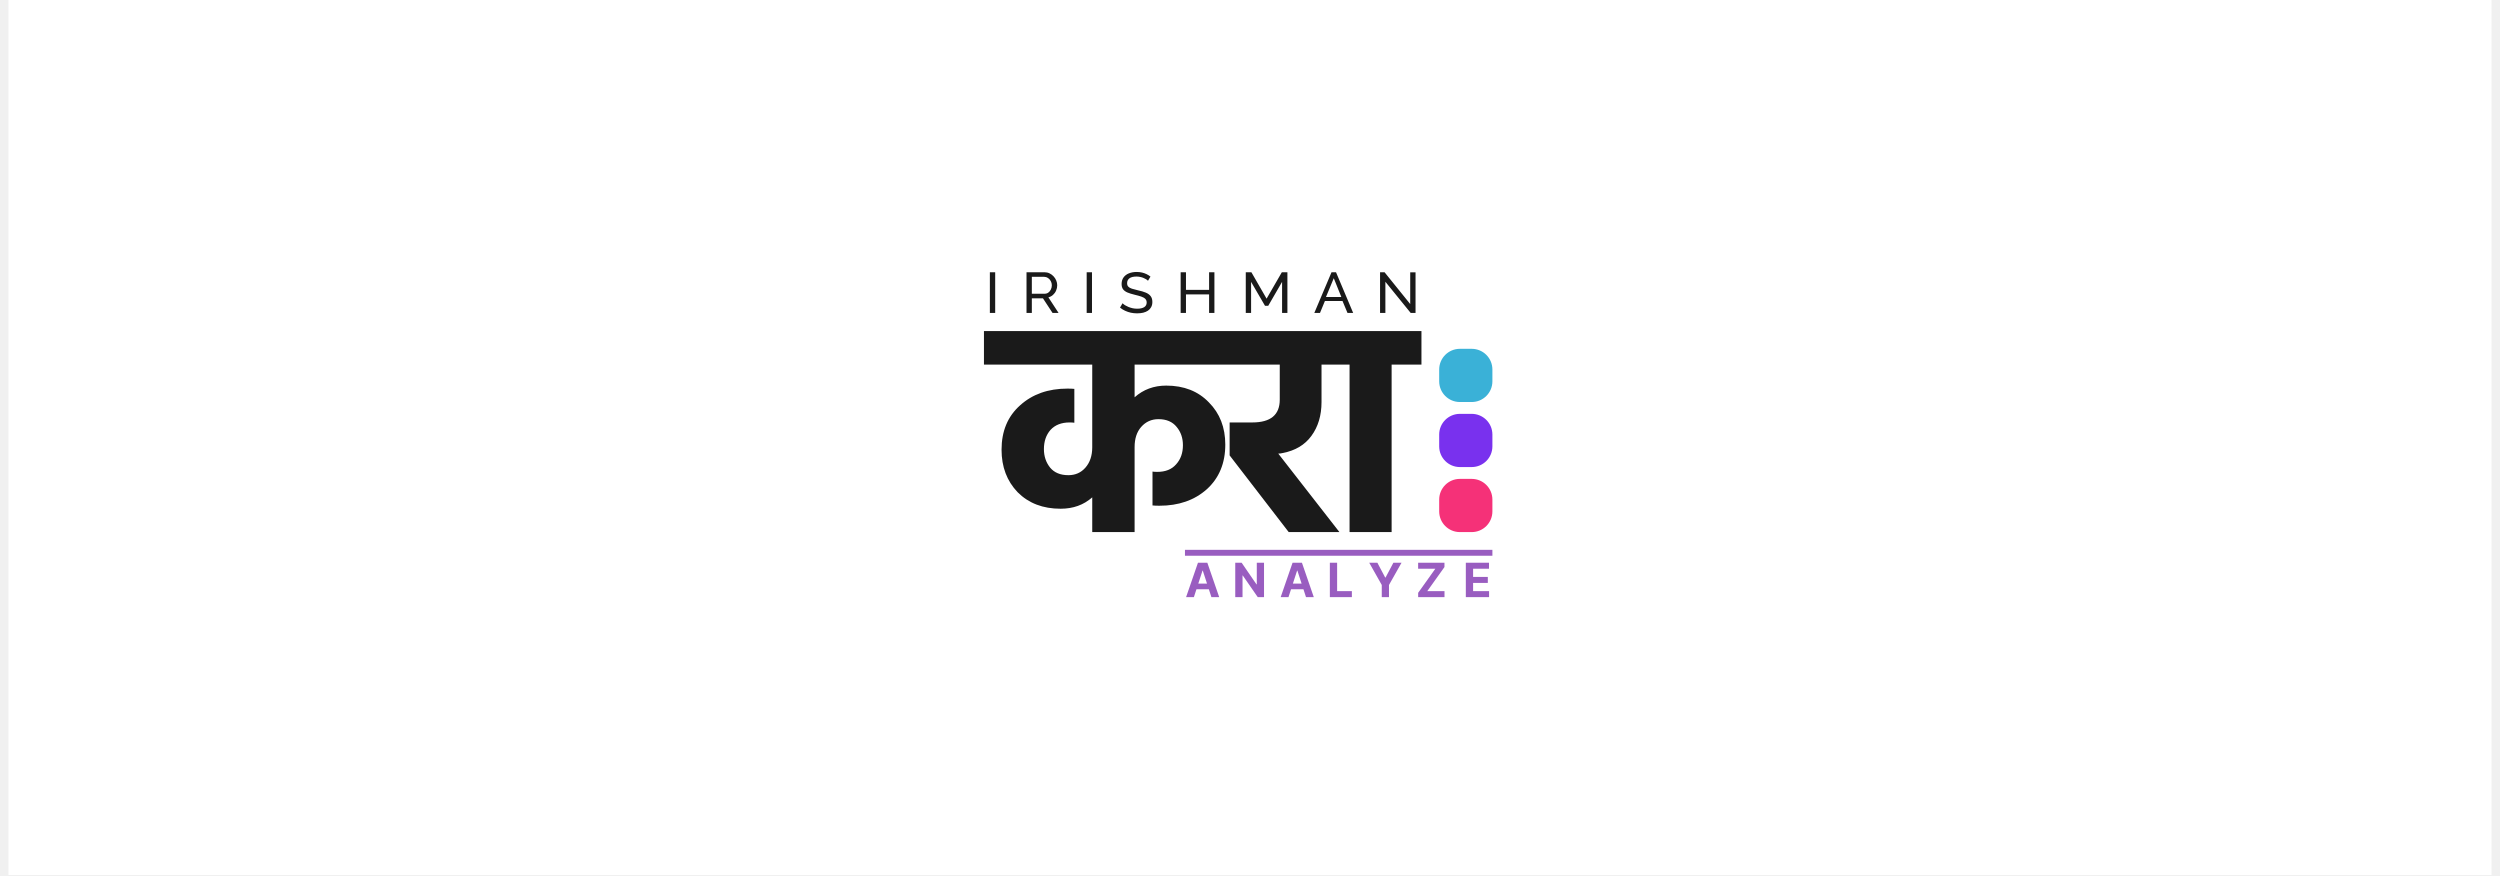
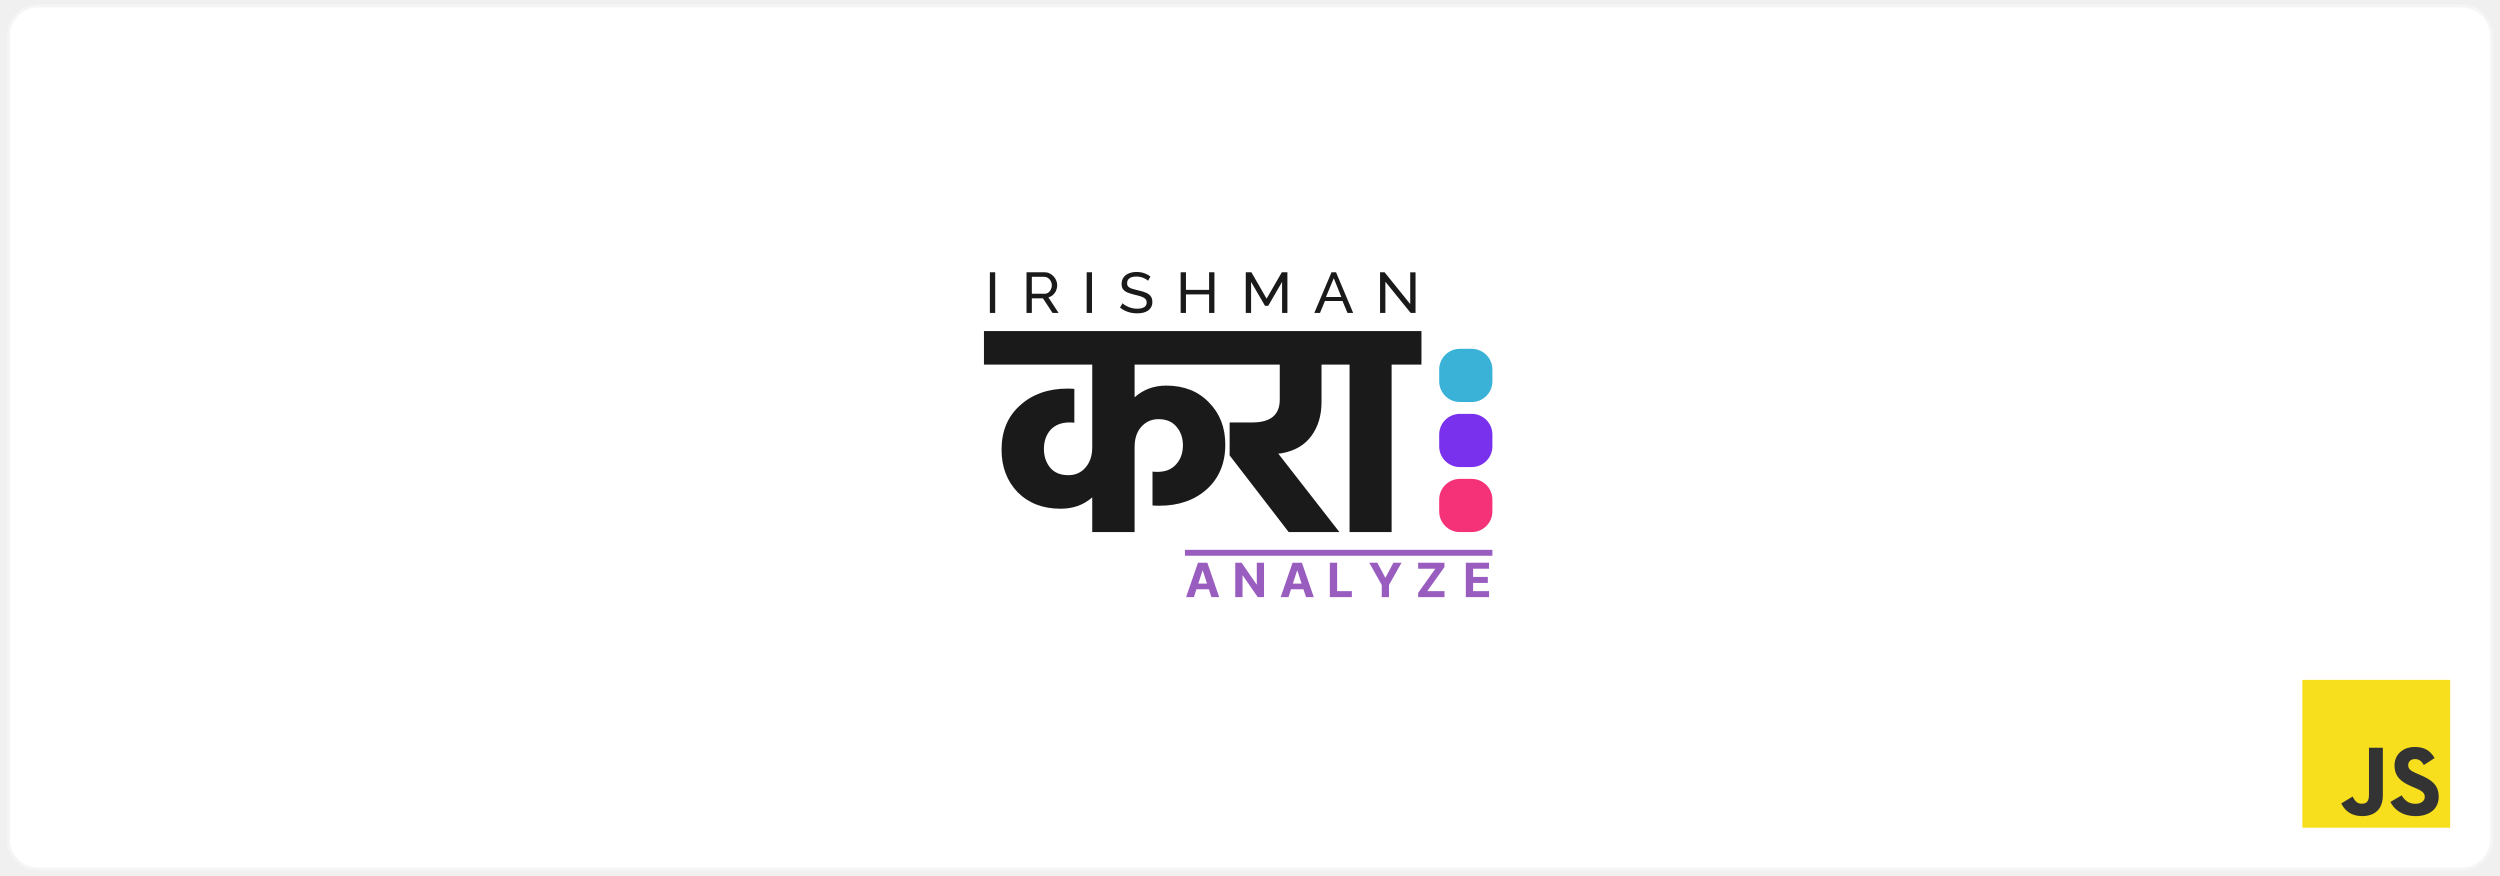
<svg xmlns="http://www.w3.org/2000/svg" width="1200" height="420" viewBox="-160 -40 420 148" fill="none">
-   <rect x="-160" y="-40" width="420" height="148" fill="#ffffff" />
+   <rect style="stroke: #f5f5f5; stroke-width: 0.5;" rx="5" x="-160" y="-39" width="420" height="146" fill="#ffffff" />
  <path d="M48.847 21.675H30.481V27.198C31.961 25.881 33.744 25.222 35.829 25.222C38.823 25.222 41.228 26.168 43.045 28.06C44.895 29.918 45.82 32.299 45.82 35.204C45.82 38.346 44.777 40.862 42.692 42.754C40.606 44.612 37.932 45.541 34.669 45.541C34.164 45.541 33.778 45.524 33.508 45.49V39.764C33.71 39.798 33.979 39.815 34.316 39.815C35.695 39.815 36.755 39.393 37.495 38.548C38.268 37.704 38.655 36.623 38.655 35.306C38.655 34.089 38.302 33.059 37.595 32.215C36.889 31.336 35.863 30.897 34.517 30.897C33.34 30.897 32.365 31.336 31.591 32.215C30.851 33.059 30.481 34.191 30.481 35.609V50H23.316V44.122C21.87 45.406 20.087 46.048 17.968 46.048C14.974 46.048 12.552 45.119 10.702 43.261C8.885 41.369 7.977 38.971 7.977 36.066C7.977 32.924 9.02 30.424 11.105 28.566C13.191 26.675 15.865 25.729 19.128 25.729C19.599 25.729 19.986 25.746 20.289 25.779V31.505C20.087 31.471 19.818 31.454 19.481 31.454C18.102 31.454 17.026 31.877 16.252 32.721C15.512 33.566 15.142 34.647 15.142 35.964C15.142 37.18 15.495 38.227 16.201 39.106C16.908 39.95 17.934 40.373 19.279 40.373C20.457 40.373 21.415 39.95 22.155 39.106C22.929 38.227 23.316 37.079 23.316 35.66V21.675H5V16H48.847V21.675ZM46.556 37.028V31.454H50.391C53.486 31.454 55.033 30.171 55.033 27.604V21.675H43.277V16H67.345V21.675H62.097V28.009C62.097 30.272 61.525 32.181 60.382 33.735C59.272 35.255 57.657 36.218 55.538 36.623C55.269 36.691 55.016 36.724 54.781 36.724L65.125 50H56.547L46.556 37.028ZM61.794 21.675V16H79V21.675H73.954V50H66.84V21.675H61.794Z" fill="#1A1A1A" />
  <path d="M6 12.932V6.048H6.9V12.932H6ZM12.199 12.932V6.048H15.24C15.553 6.048 15.84 6.113 16.1 6.242C16.36 6.365 16.587 6.533 16.78 6.747C16.974 6.953 17.124 7.189 17.231 7.454C17.337 7.713 17.391 7.978 17.391 8.249C17.391 8.566 17.327 8.867 17.201 9.151C17.081 9.435 16.907 9.678 16.68 9.878C16.46 10.079 16.2 10.217 15.9 10.295L17.621 12.932H16.6L14.98 10.46H13.1V12.932H12.199ZM13.1 9.684H15.25C15.497 9.684 15.71 9.62 15.89 9.49C16.077 9.355 16.22 9.177 16.32 8.957C16.427 8.737 16.48 8.501 16.48 8.249C16.48 7.991 16.42 7.755 16.3 7.542C16.18 7.322 16.024 7.147 15.83 7.018C15.637 6.889 15.424 6.824 15.19 6.824H13.1V9.684ZM22.374 12.932V6.048H23.274V12.932H22.374ZM32.745 7.493C32.664 7.403 32.558 7.315 32.424 7.231C32.291 7.147 32.141 7.073 31.974 7.008C31.808 6.937 31.624 6.882 31.424 6.843C31.231 6.798 31.027 6.776 30.814 6.776C30.267 6.776 29.864 6.876 29.604 7.076C29.344 7.277 29.214 7.551 29.214 7.9C29.214 8.146 29.28 8.34 29.414 8.482C29.547 8.624 29.75 8.741 30.024 8.831C30.304 8.922 30.657 9.015 31.084 9.112C31.578 9.216 32.004 9.342 32.364 9.49C32.724 9.639 33.001 9.839 33.195 10.091C33.388 10.337 33.485 10.667 33.485 11.08C33.485 11.41 33.418 11.698 33.285 11.943C33.158 12.182 32.978 12.383 32.745 12.544C32.511 12.699 32.238 12.816 31.924 12.893C31.611 12.964 31.271 13 30.904 13C30.544 13 30.191 12.964 29.844 12.893C29.504 12.816 29.18 12.706 28.873 12.564C28.567 12.421 28.28 12.244 28.013 12.03L28.443 11.294C28.55 11.403 28.687 11.513 28.854 11.623C29.027 11.727 29.22 11.824 29.434 11.914C29.654 12.005 29.89 12.079 30.144 12.137C30.397 12.189 30.657 12.215 30.924 12.215C31.431 12.215 31.824 12.127 32.104 11.953C32.384 11.772 32.524 11.51 32.524 11.168C32.524 10.909 32.444 10.702 32.284 10.547C32.131 10.392 31.901 10.263 31.594 10.159C31.287 10.056 30.914 9.952 30.474 9.849C29.994 9.733 29.59 9.607 29.264 9.471C28.937 9.329 28.69 9.145 28.523 8.918C28.363 8.692 28.283 8.398 28.283 8.036C28.283 7.596 28.393 7.225 28.613 6.921C28.834 6.617 29.137 6.388 29.524 6.233C29.91 6.078 30.347 6 30.834 6C31.154 6 31.451 6.032 31.724 6.097C32.004 6.162 32.264 6.252 32.504 6.368C32.745 6.485 32.965 6.624 33.165 6.785L32.745 7.493ZM43.981 6.048V12.932H43.081V9.801H39.17V12.932H38.27V6.048H39.17V9.025H43.081V6.048H43.981ZM55.426 12.932V7.677L53.086 11.72H52.536L50.185 7.677V12.932H49.285V6.048H50.235L52.806 10.518L55.386 6.048H56.327V12.932H55.426ZM63.789 6.048H64.549L67.45 12.932H66.49L65.649 10.915H62.669L61.838 12.932H60.878L63.789 6.048ZM65.449 10.237L64.169 7.057L62.849 10.237H65.449ZM72.899 7.658V12.932H71.998V6.048H72.759L77.1 11.429V6.058H78V12.932H77.18L72.899 7.658Z" fill="#1A1A1A" />
  <path d="M82 44.5C82 42.567 83.567 41 85.5 41H87.5C89.433 41 91 42.567 91 44.5V46.5C91 48.433 89.433 50 87.5 50H85.5C83.567 50 82 48.433 82 46.5V44.5Z" fill="#F53178" />
  <path d="M82 33.5C82 31.567 83.567 30 85.5 30H87.5C89.433 30 91 31.567 91 33.5V35.5C91 37.433 89.433 39 87.5 39H85.5C83.567 39 82 37.433 82 35.5V33.5Z" fill="#7931EE" />
  <path d="M82 22.5C82 20.567 83.567 19 85.5 19H87.5C89.433 19 91 20.567 91 22.5V24.5C91 26.433 89.433 28 87.5 28H85.5C83.567 28 82 26.433 82 24.5V22.5Z" fill="#3AB1D7" />
  <path transform="translate(86, 55)" d="M0.506 6V0.182H4.426V1.196H1.736V2.582H4.224V3.597H1.736V4.986H4.438V6H0.506Z" fill="#995DC0" />
  <path transform="translate(78, 55)" d="M0.443 6V5.27L3.347 1.196H0.438V0.182H4.892V0.912L1.986 4.986H4.898V6H0.443Z" fill="#995DC0" />
  <path transform="translate(70, 55)" d="M0.165 0.182H1.543L2.869 2.688H2.926L4.253 0.182H5.631L3.509 3.943V6H2.287V3.943L0.165 0.182Z" fill="#995DC0" />
  <path transform="translate(63, 55)" d="M0.506 6V0.182H1.736V4.986H4.23V6H0.506Z" fill="#995DC0" />
  <path transform="translate(55, 55)" d="M1.509 6H0.19L2.199 0.182H3.784L5.79 6H4.472L3.014 1.511H2.969L1.509 6ZM1.426 3.713H4.54V4.673H1.426V3.713Z" fill="#995DC0" />
  <path transform="translate(47, 55)" d="M5.372 0.182V6H4.31L1.778 2.338H1.736V6H0.506V0.182H1.585L4.097 3.841H4.148V0.182H5.372Z" fill="#995DC0" />
  <path transform="translate(39, 55)" d="M1.509 6H0.19L2.199 0.182H3.784L5.79 6H4.472L3.014 1.511H2.969L1.509 6ZM1.426 3.713H4.54V4.673H1.426V3.713Z" fill="#995DC0" />
  <rect x="39" y="53" width="52" height="1" fill="#995DC0" />
+   <g transform="translate(228 75) scale(0.25)">
+     <svg width="100" height="100" viewBox="0 0 630 630">
+       <rect width="630" height="630" fill="#f7df1e" />
+       <path fill="#333333" d="m423.2 492.19c12.69 20.72 29.2 35.95 58.4 35.95 24.53 0 40.2-12.26 40.2-29.2 0-20.3-16.1-27.49-43.1-39.3l-14.8-6.35c-42.72-18.2-71.1-41-71.1-89.2 0-44.4 33.83-78.2 86.7-78.2 37.64 0 64.7 13.1 84.2 47.4l-46.1 29.6c-10.15-18.2-21.1-25.37-38.1-25.37-17.34 0-28.33 11-28.33 25.37 0 17.76 11 24.95 36.4 35.95l14.8 6.34c50.3 21.57 78.7 43.56 78.7 93 0 53.3-41.87 82.5-98.1 82.5-54.98 0-90.5-26.2-107.88-60.54zm-209.13 5.13c9.3 16.5 17.76 30.45 38.1 30.45 19.45 0 31.72-7.61 31.72-37.2v-201.3h59.2v202.1c0 61.3-35.94 89.2-88.4 89.2-47.4 0-74.85-24.53-88.81-54.075z" />
+     </svg>
+   </g>
</svg>
